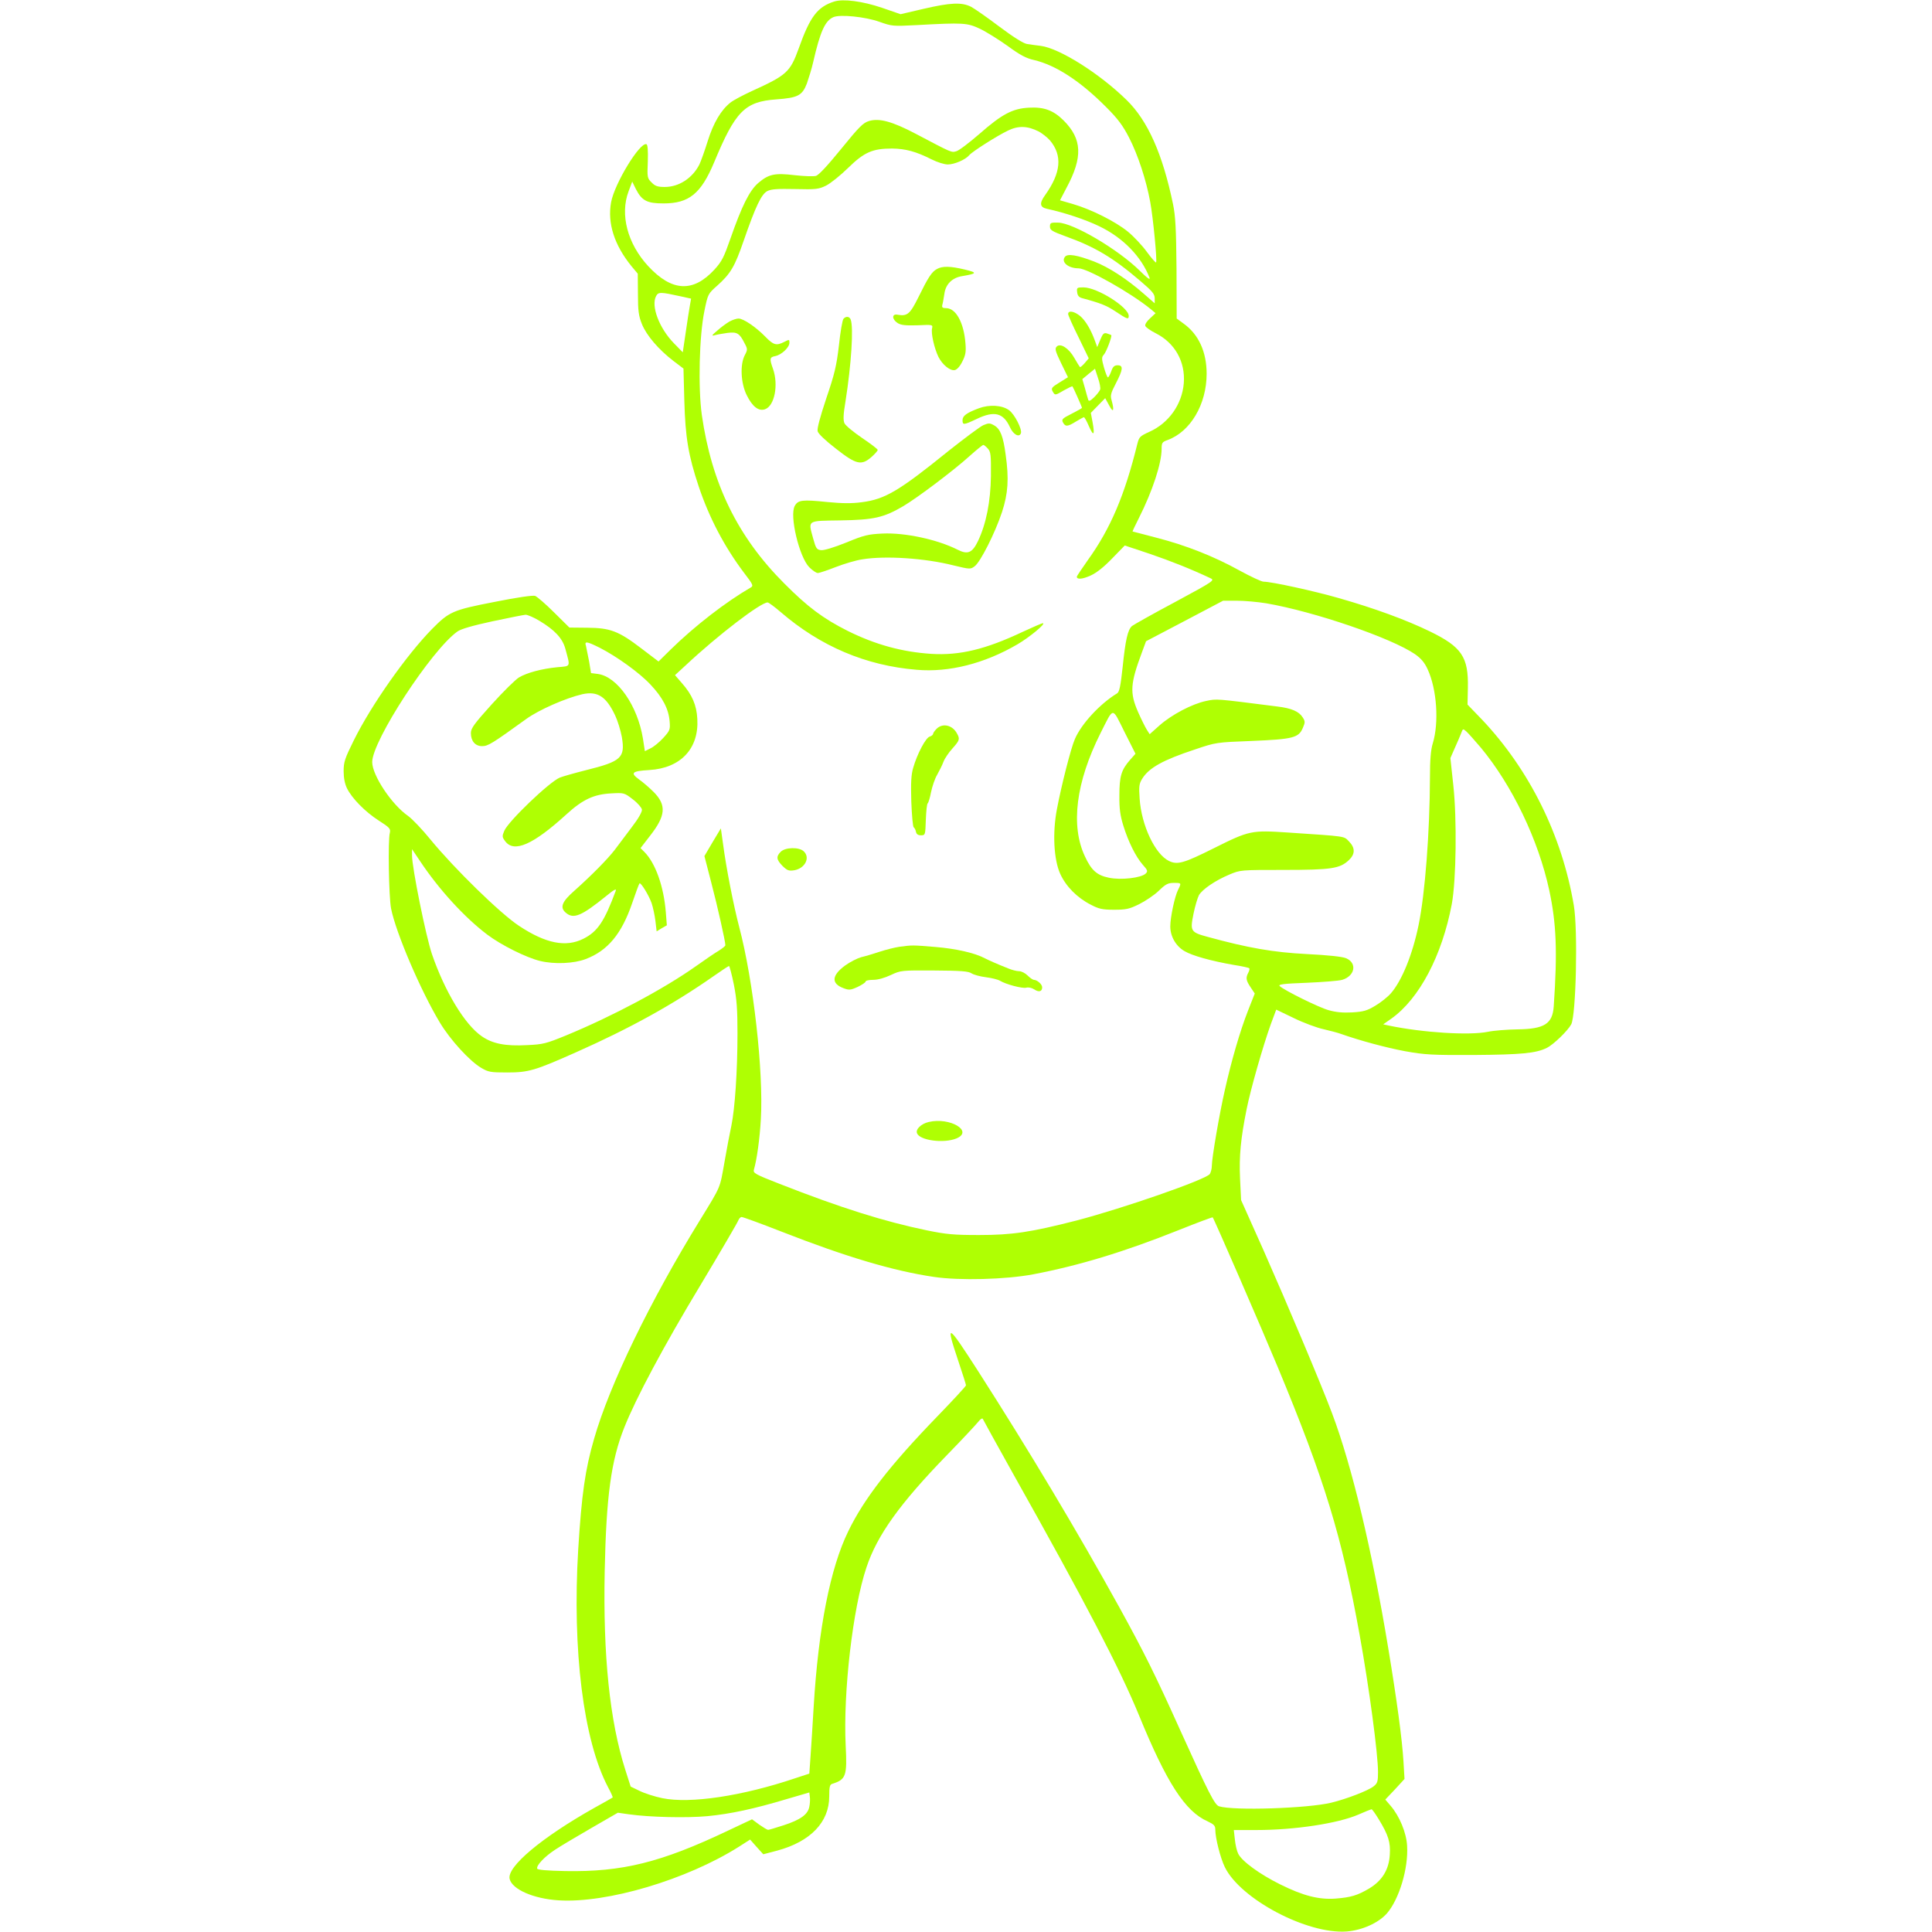
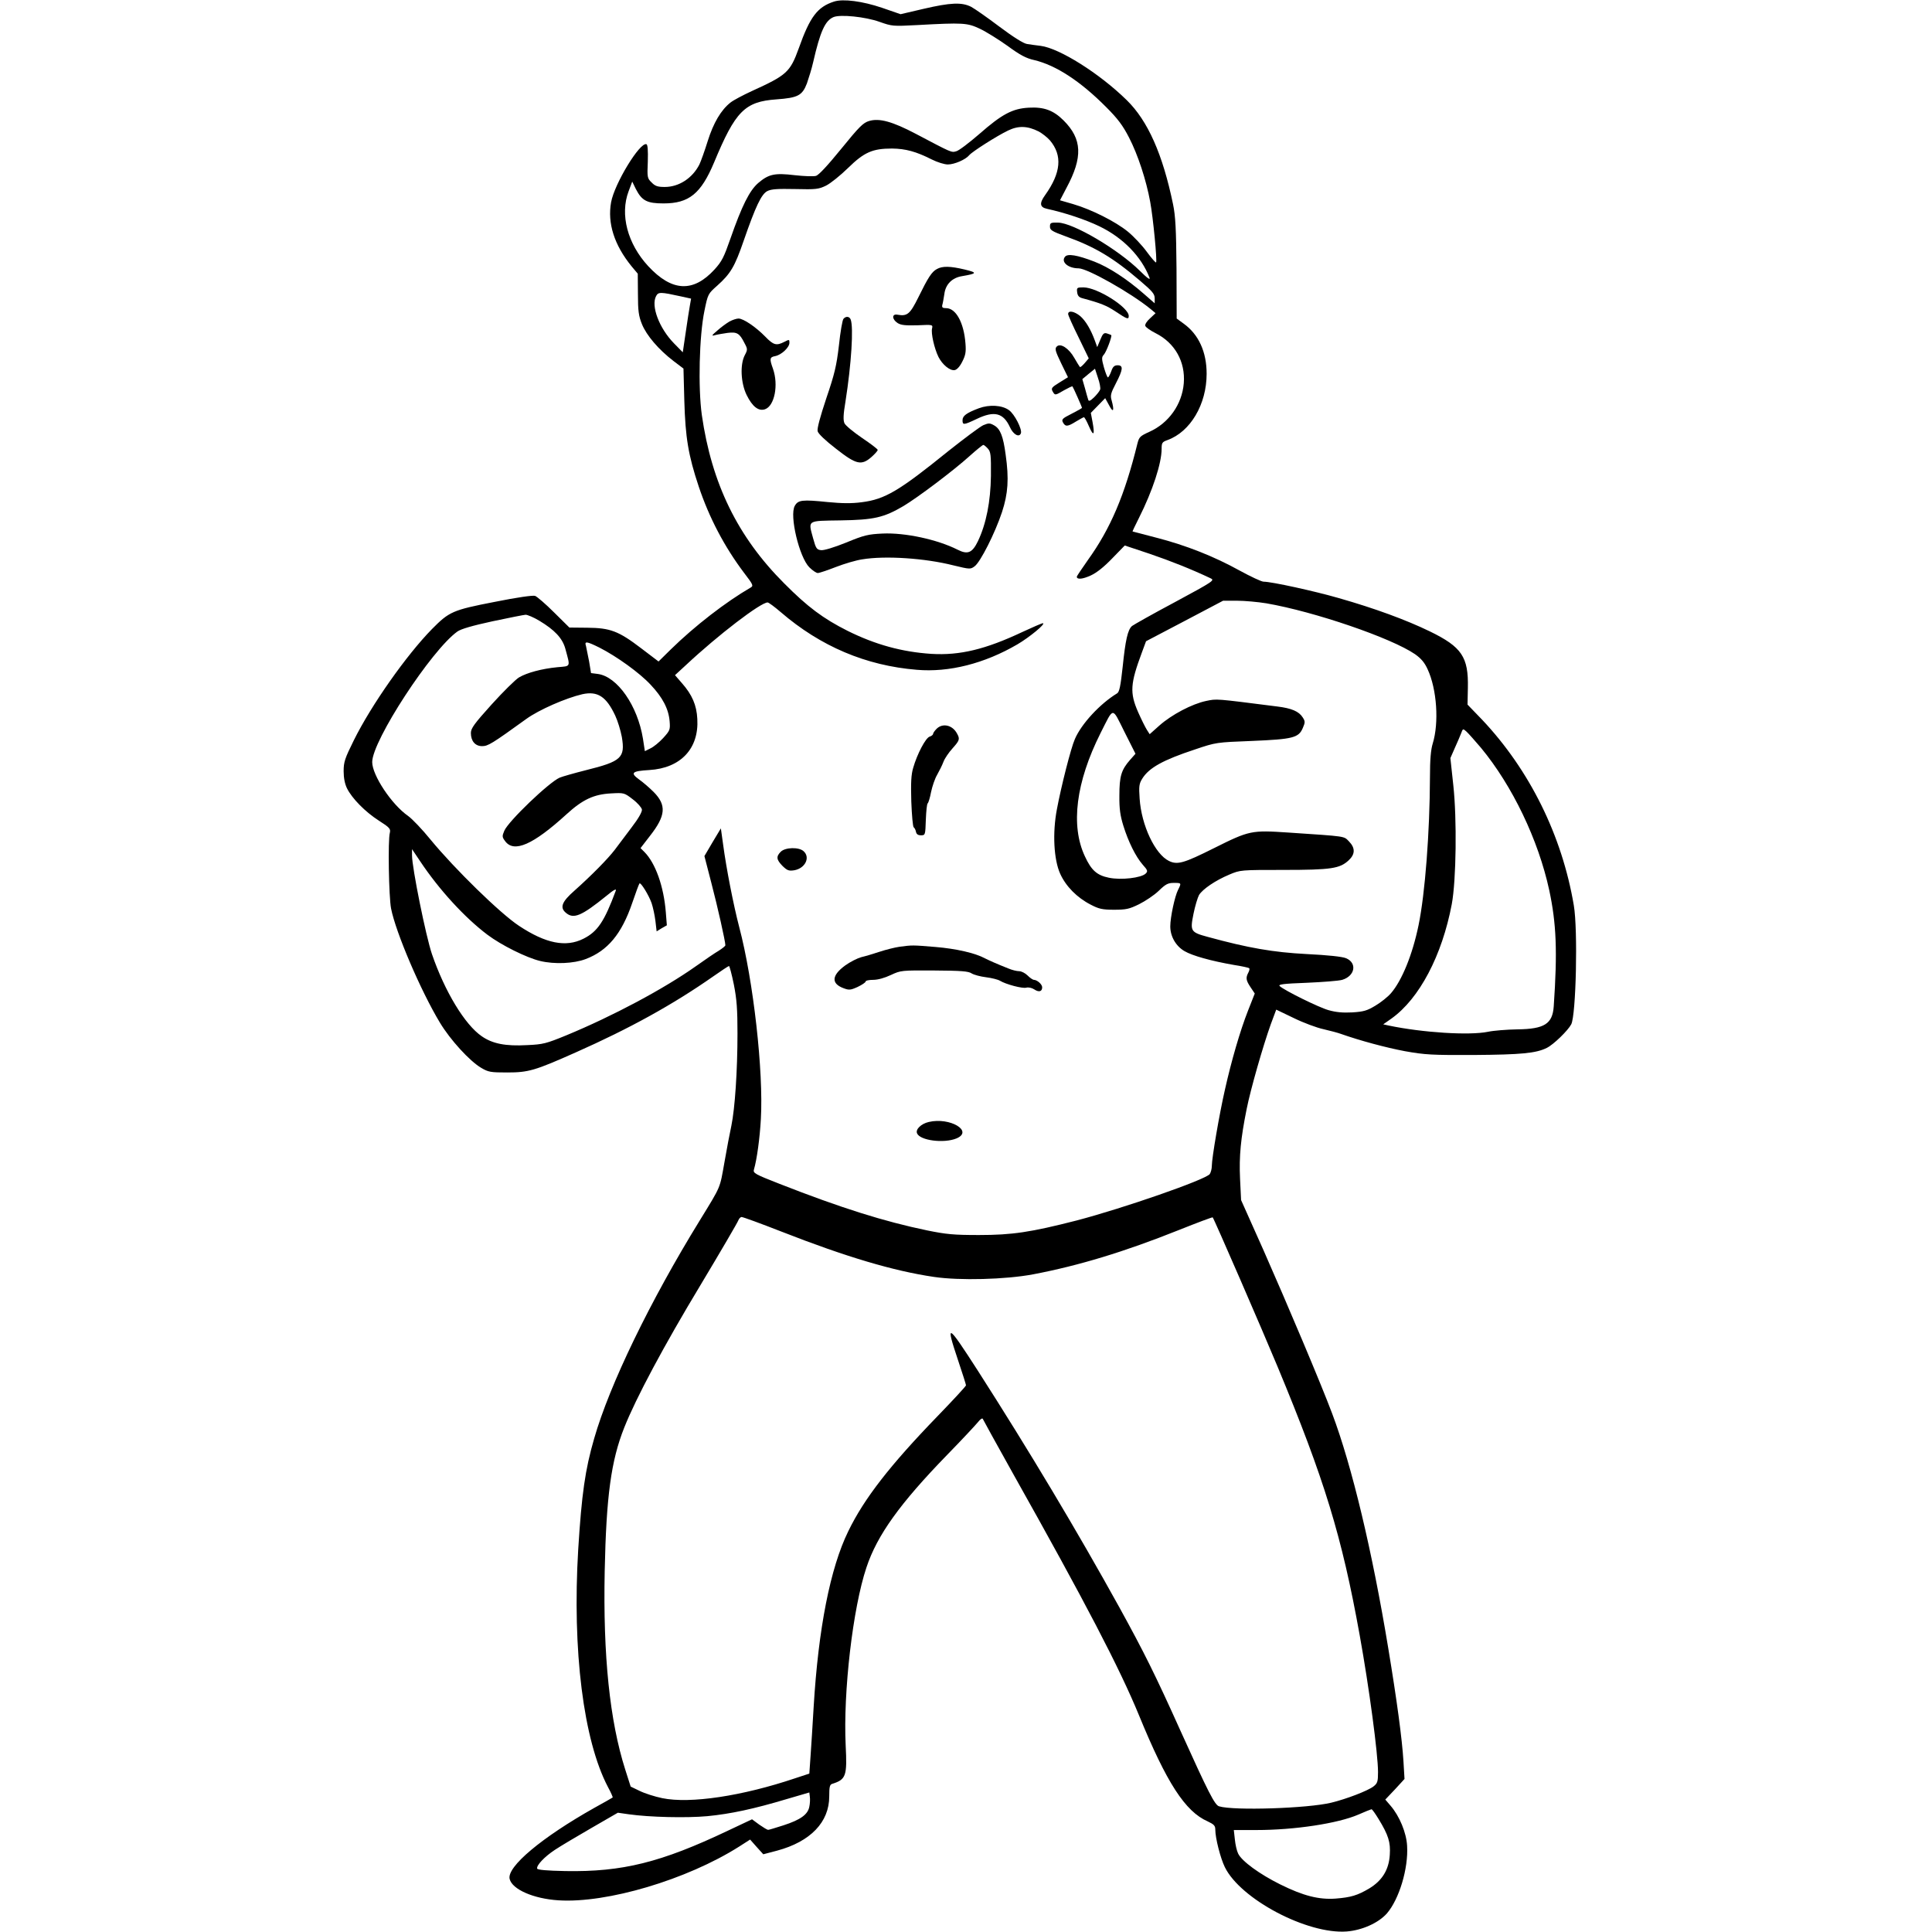
<svg xmlns="http://www.w3.org/2000/svg" version="1.0" width="1116pt" height="1116pt" viewBox="0 0 1116 1116" preserveAspectRatio="xMidYMid meet">
-   <g transform="translate(0,1116) scale(0.1,-0.1)" fill="#afff03" stroke="none">
-     <path d="M4818 11151 c-96 -31 -139 -87 -204 -270 -50 -138 -69 -155 -271 -247 -50 -23 -105 -52 -123 -66 -55 -43 -99 -118 -132 -223 -17 -55 -39 -116 -48 -135 -40 -79 -118 -130 -200 -130 -41 0 -56 5 -76 26 -25 24 -26 29 -22 121 2 66 -1 98 -8 100 -38 13 -184 -227 -204 -335 -22 -121 18 -247 118 -370 l36 -43 1 -117 c0 -97 4 -127 23 -174 26 -65 96 -147 182 -213 l58 -44 5 -188 c6 -210 23 -313 83 -493 61 -182 149 -349 262 -499 53 -69 55 -75 38 -85 -143 -83 -321 -220 -462 -358 l-70 -69 -100 76 c-131 100 -179 118 -312 119 l-103 1 -88 87 c-49 49 -98 91 -110 96 -13 4 -101 -8 -235 -35 -242 -47 -261 -56 -361 -157 -147 -150 -350 -438 -451 -642 -52 -105 -59 -125 -59 -179 0 -39 7 -73 19 -98 29 -59 106 -137 184 -187 63 -40 69 -48 64 -70 -12 -42 -6 -371 7 -438 27 -138 171 -475 282 -659 60 -100 172 -222 238 -261 42 -25 55 -27 151 -27 123 0 160 11 396 116 311 138 561 276 794 439 47 33 88 60 91 60 3 0 16 -48 28 -107 17 -86 21 -144 21 -283 0 -217 -15 -433 -35 -531 -9 -41 -27 -136 -40 -211 -28 -157 -18 -134 -143 -338 -287 -466 -521 -949 -610 -1260 -52 -179 -72 -320 -92 -640 -35 -583 30 -1103 172 -1373 17 -31 29 -59 27 -60 -2 -2 -50 -29 -106 -60 -304 -171 -507 -341 -489 -411 15 -60 138 -114 282 -123 280 -18 741 119 1043 310 l64 41 38 -43 38 -42 80 21 c193 52 301 165 301 313 0 56 3 69 18 73 79 25 86 46 77 221 -15 309 41 794 120 1029 62 187 194 370 465 649 86 88 166 174 179 190 13 17 25 25 28 19 2 -5 80 -147 174 -315 419 -746 616 -1124 729 -1399 159 -388 266 -554 396 -611 36 -17 44 -25 44 -47 0 -50 30 -166 55 -217 90 -185 476 -389 704 -372 89 7 183 49 232 104 71 82 125 260 117 391 -4 75 -44 172 -96 232 l-30 35 56 59 55 60 -6 101 c-8 131 -38 353 -88 655 -92 558 -209 1050 -324 1355 -62 166 -259 632 -396 942 l-130 291 -6 124 c-6 130 4 232 38 401 23 116 95 366 139 489 l32 86 102 -49 c55 -27 133 -56 171 -64 39 -9 84 -21 100 -27 114 -40 259 -79 370 -100 117 -21 157 -23 401 -22 271 2 357 10 419 41 39 19 122 100 141 136 28 53 39 547 15 687 -68 404 -256 783 -530 1073 l-84 87 2 96 c4 179 -35 237 -220 327 -136 66 -318 133 -525 192 -142 41 -389 95 -435 95 -12 0 -74 29 -138 64 -148 82 -310 146 -481 190 -74 20 -136 35 -138 36 -1 0 15 35 37 78 79 157 131 316 131 399 0 35 3 40 34 51 132 48 226 206 226 383 0 126 -46 227 -132 289 l-41 30 -1 287 c-2 231 -6 305 -20 373 -60 290 -146 483 -268 602 -157 154 -388 299 -496 313 -26 3 -62 8 -80 11 -20 3 -79 40 -159 100 -69 52 -143 104 -164 115 -54 27 -119 24 -274 -12 l-133 -31 -107 37 c-112 38 -224 53 -277 36z m262 -117 c73 -26 79 -26 215 -19 271 15 292 13 365 -21 36 -17 108 -62 160 -99 72 -53 108 -72 154 -82 126 -30 267 -122 416 -272 67 -67 96 -106 132 -176 51 -99 99 -245 122 -371 17 -91 41 -342 34 -350 -3 -2 -27 25 -54 62 -27 37 -76 89 -109 116 -71 58 -210 128 -316 159 l-76 22 37 71 c96 178 91 283 -16 390 -59 59 -114 79 -201 74 -94 -5 -155 -37 -286 -152 -59 -51 -119 -97 -134 -100 -28 -8 -26 -8 -233 101 -135 71 -211 92 -270 74 -34 -10 -57 -33 -161 -161 -79 -97 -130 -152 -146 -156 -14 -4 -69 -2 -122 4 -117 14 -151 6 -211 -45 -51 -44 -95 -133 -161 -322 -37 -106 -49 -131 -92 -178 -123 -134 -246 -128 -383 20 -119 129 -164 297 -113 432 l21 56 21 -43 c35 -68 65 -83 160 -83 147 0 216 56 292 237 123 296 177 351 360 364 124 9 149 22 176 92 11 32 28 86 36 122 41 179 69 240 117 261 39 17 185 2 266 -27z m919 -633 c21 -11 51 -35 66 -52 73 -87 64 -187 -28 -316 -34 -47 -31 -70 10 -79 105 -23 222 -62 303 -101 137 -66 243 -175 290 -297 6 -16 -13 -3 -56 40 -127 125 -386 277 -472 278 -43 1 -47 -1 -47 -23 0 -20 11 -27 90 -56 170 -61 274 -123 432 -258 69 -59 83 -75 83 -100 l0 -29 -63 55 c-98 86 -203 154 -286 186 -99 38 -154 47 -169 28 -25 -30 18 -67 78 -67 51 0 301 -141 415 -234 l30 -25 -32 -30 c-19 -17 -31 -36 -27 -44 3 -8 30 -27 60 -42 111 -56 172 -165 162 -289 -10 -122 -87 -230 -198 -280 -55 -25 -60 -30 -70 -69 -73 -297 -155 -490 -286 -672 -35 -50 -64 -93 -64 -96 0 -18 33 -15 81 7 35 16 78 51 124 99 l72 74 144 -48 c123 -42 241 -89 351 -141 26 -12 21 -16 -205 -138 -128 -68 -239 -131 -248 -138 -25 -22 -38 -81 -54 -236 -12 -111 -19 -145 -32 -153 -99 -60 -207 -177 -244 -264 -23 -51 -80 -277 -104 -406 -26 -136 -18 -290 19 -372 33 -73 97 -138 177 -179 46 -24 66 -29 134 -29 70 0 88 4 145 32 36 18 87 52 113 77 40 39 54 46 87 46 45 0 45 0 25 -40 -19 -37 -45 -159 -45 -211 0 -58 32 -114 82 -143 46 -27 154 -57 286 -80 46 -7 86 -16 88 -19 3 -3 1 -14 -5 -25 -16 -30 -14 -45 13 -85 l24 -36 -39 -99 c-46 -117 -96 -290 -133 -455 -33 -144 -76 -397 -76 -441 0 -18 -6 -39 -12 -48 -26 -33 -498 -197 -769 -268 -266 -68 -372 -84 -564 -84 -145 0 -189 4 -301 27 -246 51 -495 129 -852 269 -141 55 -153 62 -147 82 17 57 34 183 40 291 16 274 -43 800 -125 1110 -33 126 -75 341 -93 477 l-13 93 -48 -80 -47 -80 40 -155 c36 -137 81 -338 81 -360 0 -5 -17 -18 -37 -31 -21 -12 -81 -53 -133 -90 -185 -131 -479 -288 -750 -400 -115 -47 -133 -52 -225 -56 -125 -7 -200 8 -262 51 -98 67 -214 259 -288 475 -35 103 -115 499 -115 570 l0 36 47 -70 c110 -165 257 -325 388 -424 81 -61 226 -133 305 -152 83 -20 195 -15 263 11 127 48 208 145 269 324 20 59 39 110 42 113 7 8 54 -68 70 -114 8 -24 18 -70 22 -103 l7 -60 29 18 30 17 -6 76 c-12 150 -60 283 -123 347 l-23 23 54 70 c92 117 97 178 22 254 -24 24 -62 57 -85 73 -52 38 -41 48 60 54 181 11 287 124 277 295 -4 80 -30 140 -89 207 l-40 46 63 58 c187 175 432 362 472 362 6 0 40 -25 76 -56 230 -198 492 -309 786 -333 186 -16 391 36 581 147 70 41 167 121 147 122 -6 0 -59 -23 -117 -50 -214 -101 -363 -137 -527 -127 -169 11 -323 53 -484 133 -141 71 -231 138 -366 274 -269 269 -419 576 -476 973 -22 159 -15 456 15 601 20 98 21 99 74 146 77 69 101 109 153 260 69 199 102 268 136 286 23 12 59 14 161 12 121 -3 136 -1 179 20 26 13 83 59 127 102 93 91 141 112 254 112 78 -1 138 -17 229 -63 32 -16 73 -29 93 -29 38 0 103 28 124 54 18 21 161 112 224 142 60 29 112 27 176 -5z m-2066 -953 l59 -13 -7 -40 c-4 -22 -15 -92 -24 -155 l-17 -115 -51 52 c-85 87 -134 216 -103 273 13 24 25 24 143 -2z m3382 -1773 c278 -48 722 -200 859 -294 35 -25 55 -48 73 -88 53 -115 66 -308 29 -428 -11 -35 -16 -94 -16 -195 -1 -315 -28 -672 -66 -855 -35 -170 -96 -319 -159 -392 -18 -21 -58 -53 -90 -72 -48 -29 -68 -35 -134 -39 -55 -3 -95 1 -137 13 -57 16 -255 114 -282 139 -10 10 21 14 155 19 92 4 185 11 206 17 74 22 88 98 22 125 -21 9 -104 18 -227 24 -193 10 -337 35 -571 99 -100 27 -103 33 -83 133 9 45 24 94 32 109 21 34 94 84 175 118 64 27 65 27 314 27 275 0 324 8 375 55 39 36 39 72 2 110 -31 31 -9 28 -352 51 -211 14 -223 12 -427 -90 -176 -88 -212 -98 -261 -74 -80 39 -159 206 -169 360 -5 71 -3 86 15 115 39 63 120 108 305 169 121 41 123 41 328 49 238 10 271 18 295 76 14 32 13 38 -1 60 -22 35 -65 53 -147 63 -362 46 -347 45 -411 32 -81 -17 -199 -79 -270 -142 l-56 -50 -16 25 c-9 14 -32 60 -51 103 -49 112 -45 164 22 344 l24 65 223 117 222 117 80 0 c44 0 121 -7 170 -15z m-4199 -101 c88 -53 132 -100 149 -159 30 -111 34 -102 -45 -109 -92 -9 -176 -32 -222 -59 -20 -12 -91 -82 -158 -156 -100 -111 -120 -138 -120 -165 0 -47 25 -76 65 -76 34 0 57 14 255 157 73 53 229 121 324 143 88 19 138 -13 190 -124 14 -30 31 -85 38 -123 20 -120 -2 -141 -208 -192 -67 -17 -134 -36 -151 -43 -61 -26 -297 -252 -320 -307 -13 -31 -13 -36 5 -60 51 -69 161 -21 355 156 93 85 158 115 257 120 74 4 76 4 125 -34 28 -21 51 -48 53 -59 2 -13 -20 -52 -60 -104 -35 -46 -78 -104 -97 -129 -39 -51 -132 -146 -233 -236 -73 -64 -85 -97 -50 -127 45 -39 90 -20 236 98 41 34 58 43 53 29 -66 -178 -105 -236 -186 -277 -102 -52 -219 -28 -373 74 -108 71 -371 328 -511 498 -47 58 -106 120 -130 137 -95 66 -207 235 -207 311 0 123 342 647 492 754 21 15 87 34 202 59 94 20 180 37 192 38 11 0 47 -15 80 -35z m347 -155 c100 -51 232 -146 295 -214 70 -74 104 -140 110 -211 4 -49 2 -54 -37 -97 -23 -25 -56 -52 -74 -60 l-32 -16 -11 72 c-31 191 -148 359 -261 374 l-39 5 -11 67 c-7 36 -15 76 -18 89 -10 30 3 28 78 -9z m3065 -648 c-51 -58 -62 -95 -62 -206 -1 -77 5 -117 23 -175 29 -93 71 -178 112 -225 29 -32 30 -38 17 -51 -25 -25 -143 -39 -213 -24 -69 14 -101 43 -138 123 -84 178 -52 429 90 712 78 154 65 154 138 8 l64 -127 -31 -35z m2027 69 c181 -219 331 -531 394 -822 41 -192 48 -352 26 -671 -7 -101 -53 -131 -210 -133 -60 -1 -137 -7 -170 -14 -107 -22 -377 -5 -573 36 l-32 7 47 33 c162 115 293 365 349 661 26 140 30 493 9 686 l-17 158 25 57 c14 31 31 70 37 86 10 28 11 28 31 10 12 -11 49 -53 84 -94z m-4039 -2795 c373 -146 647 -227 879 -261 148 -22 414 -15 573 15 263 50 527 130 842 256 105 42 193 75 195 73 7 -6 290 -658 375 -863 271 -652 371 -978 474 -1550 55 -304 106 -687 106 -791 0 -55 -3 -65 -26 -83 -32 -25 -157 -73 -244 -94 -135 -33 -564 -47 -648 -21 -25 7 -62 80 -222 434 -148 329 -211 455 -354 715 -245 443 -520 903 -818 1368 -177 275 -188 281 -113 57 25 -74 45 -138 45 -142 0 -5 -74 -85 -165 -179 -274 -283 -424 -476 -515 -664 -104 -212 -173 -562 -200 -1015 -6 -102 -14 -230 -18 -285 l-7 -100 -82 -27 c-306 -103 -606 -148 -767 -115 -44 9 -103 28 -131 42 l-52 25 -31 97 c-90 282 -129 659 -119 1148 9 433 37 638 113 829 68 171 228 471 441 824 117 195 215 363 218 373 4 10 12 19 19 19 8 0 112 -38 232 -85z m159 -3321 c-8 -45 -51 -76 -150 -108 -44 -14 -83 -26 -88 -26 -5 0 -28 14 -51 30 l-42 31 -140 -66 c-385 -183 -609 -239 -939 -233 -106 2 -160 7 -162 14 -6 18 42 69 103 109 30 20 124 76 209 125 l154 89 63 -9 c120 -17 332 -22 453 -11 135 13 270 42 460 99 l130 38 3 -25 c2 -13 1 -39 -3 -57z m3288 -71 c57 -93 70 -135 65 -207 -5 -86 -44 -149 -118 -194 -69 -41 -107 -52 -195 -59 -97 -7 -187 16 -320 82 -119 59 -222 134 -243 178 -8 16 -16 52 -19 82 l-6 54 131 0 c220 0 470 38 588 89 38 17 72 30 76 31 4 1 22 -25 41 -56z" />
-     <path d="M5412 9606 c-30 -16 -51 -49 -107 -163 -48 -97 -64 -111 -120 -101 -34 7 -34 -26 0 -48 19 -12 44 -15 114 -13 89 4 90 4 85 -18 -7 -28 13 -116 37 -165 23 -45 66 -80 93 -76 13 2 30 20 44 48 19 37 23 56 19 105 -9 121 -55 205 -112 205 -20 0 -25 4 -22 18 3 9 8 38 12 64 7 56 45 94 103 103 87 15 89 20 15 38 -84 20 -129 21 -161 3z" />
-     <path d="M6222 9473 c2 -20 10 -30 28 -35 111 -30 142 -43 195 -78 66 -44 75 -47 75 -25 0 50 -182 165 -262 165 -37 0 -39 -2 -36 -27z" />
-     <path d="M6170 9346 c0 -7 27 -68 60 -134 l59 -122 -23 -27 c-14 -16 -26 -26 -28 -23 -3 3 -17 26 -32 52 -32 57 -81 88 -102 66 -12 -12 -8 -26 25 -95 l40 -82 -50 -31 c-44 -27 -48 -33 -39 -50 14 -25 14 -25 67 6 25 14 46 24 48 22 4 -4 55 -119 55 -124 0 -2 -27 -17 -60 -34 -54 -27 -59 -33 -50 -50 14 -26 27 -25 75 5 22 13 43 25 46 25 4 0 17 -24 29 -52 27 -62 35 -52 21 24 l-10 53 42 43 41 42 23 -42 c24 -46 31 -31 14 30 -8 27 -5 41 25 98 41 79 44 104 10 104 -19 0 -28 -8 -37 -35 -7 -19 -16 -35 -19 -35 -4 0 -14 26 -23 57 -14 50 -14 60 -1 74 15 16 49 108 43 113 -2 2 -13 6 -25 10 -17 5 -24 -1 -38 -36 l-18 -43 -13 36 c-24 66 -54 116 -85 143 -34 28 -70 35 -70 12z m185 -436 c-3 -9 -19 -29 -35 -45 -22 -21 -31 -25 -34 -14 -3 8 -11 38 -19 67 l-15 52 36 30 37 30 17 -52 c10 -28 16 -59 13 -68z" />
-     <path d="M4872 9318 c-6 -7 -18 -76 -26 -153 -14 -119 -25 -165 -73 -306 -36 -108 -54 -175 -50 -190 4 -15 45 -54 106 -101 117 -92 147 -99 206 -47 19 17 35 35 35 40 0 5 -41 36 -90 69 -50 34 -96 72 -102 85 -8 18 -7 50 6 127 34 216 47 427 30 472 -7 19 -28 21 -42 4z" />
-     <path d="M4214 9303 c-17 -10 -49 -33 -70 -52 -34 -29 -36 -33 -14 -27 14 4 46 9 72 13 55 7 70 -2 98 -58 19 -35 19 -39 2 -71 -28 -54 -23 -161 11 -230 33 -67 69 -95 106 -82 55 19 79 140 46 234 -21 58 -19 67 13 73 36 7 82 50 82 77 0 20 -1 20 -30 5 -45 -23 -62 -19 -110 31 -55 56 -126 104 -154 104 -12 0 -35 -8 -52 -17z" />
-     <path d="M5655 8802 c-72 -27 -95 -44 -95 -69 0 -29 6 -29 82 7 102 49 154 35 192 -48 19 -42 53 -61 63 -35 9 22 -37 112 -69 134 -40 29 -113 33 -173 11z" />
-     <path d="M5680 8704 c-18 -8 -108 -75 -200 -148 -288 -233 -368 -280 -502 -297 -60 -8 -114 -7 -198 1 -146 15 -170 12 -189 -22 -32 -56 26 -297 84 -355 18 -18 40 -33 49 -33 9 0 56 16 105 35 49 19 117 39 152 44 132 22 362 7 527 -35 95 -23 98 -23 122 -5 33 24 118 192 158 313 35 107 41 192 21 332 -14 106 -31 148 -65 168 -26 15 -33 15 -64 2z m26 -135 c17 -19 19 -36 18 -158 -2 -148 -27 -276 -75 -377 -33 -68 -59 -79 -118 -49 -117 59 -304 99 -433 93 -83 -4 -106 -9 -210 -52 -69 -28 -129 -46 -145 -44 -25 3 -30 9 -46 68 -29 107 -38 101 158 104 193 3 250 16 364 83 82 49 288 204 381 288 40 36 76 65 80 65 4 0 15 -9 26 -21z" />
-     <path d="M5410 6950 c-11 -11 -20 -24 -20 -29 0 -5 -9 -13 -20 -16 -23 -7 -72 -100 -95 -180 -12 -40 -14 -86 -11 -195 3 -79 9 -146 14 -149 5 -3 11 -15 13 -26 3 -14 12 -20 29 -20 25 0 25 2 28 90 2 49 6 92 11 95 4 3 13 32 19 64 7 33 22 78 35 100 13 23 30 57 37 76 7 19 31 54 52 77 41 46 44 54 26 86 -26 49 -83 62 -118 27z" />
-     <path d="M4510 6240 c-28 -28 -25 -46 10 -82 27 -26 36 -30 68 -25 63 11 94 74 54 110 -27 25 -106 23 -132 -3z" />
-     <path d="M5195 5691 c-27 -4 -79 -17 -115 -29 -36 -12 -83 -26 -105 -31 -22 -6 -64 -27 -93 -48 -78 -57 -82 -104 -10 -131 32 -12 40 -12 82 7 25 12 46 26 46 31 0 6 20 10 44 10 27 0 66 11 102 28 58 27 61 27 251 26 155 -1 197 -4 216 -17 13 -8 50 -18 83 -22 32 -4 68 -13 80 -20 34 -21 132 -47 153 -40 12 3 31 -1 45 -10 27 -18 46 -13 46 12 0 17 -28 42 -47 43 -7 0 -23 11 -37 25 -14 14 -36 25 -49 25 -14 0 -42 7 -63 16 -68 27 -108 45 -134 58 -57 31 -167 56 -287 66 -134 11 -132 11 -208 1z" />
-     <path d="M5365 4679 c-44 -10 -77 -42 -68 -65 16 -42 155 -60 228 -30 100 42 -38 124 -160 95z" />
+   <g transform="translate(0,1116) scale(0.1,-0.1)">
+     <path d="M4818 11151 c-96 -31 -139 -87 -204 -270 -50 -138 -69 -155 -271         -247 -50 -23 -105 -52 -123 -66 -55 -43 -99 -118 -132 -223 -17 -55 -39 -116         -48 -135 -40 -79 -118 -130 -200 -130 -41 0 -56 5 -76 26 -25 24 -26 29 -22         121 2 66 -1 98 -8 100 -38 13 -184 -227 -204 -335 -22 -121 18 -247 118 -370         l36 -43 1 -117 c0 -97 4 -127 23 -174 26 -65 96 -147 182 -213 l58 -44 5 -188         c6 -210 23 -313 83 -493 61 -182 149 -349 262 -499 53 -69 55 -75 38 -85 -143         -83 -321 -220 -462 -358 l-70 -69 -100 76 c-131 100 -179 118 -312 119 l-103         1 -88 87 c-49 49 -98 91 -110 96 -13 4 -101 -8 -235 -35 -242 -47 -261 -56         -361 -157 -147 -150 -350 -438 -451 -642 -52 -105 -59 -125 -59 -179 0 -39 7         -73 19 -98 29 -59 106 -137 184 -187 63 -40 69 -48 64 -70 -12 -42 -6 -371 7         -438 27 -138 171 -475 282 -659 60 -100 172 -222 238 -261 42 -25 55 -27 151         -27 123 0 160 11 396 116 311 138 561 276 794 439 47 33 88 60 91 60 3 0 16         -48 28 -107 17 -86 21 -144 21 -283 0 -217 -15 -433 -35 -531 -9 -41 -27 -136         -40 -211 -28 -157 -18 -134 -143 -338 -287 -466 -521 -949 -610 -1260 -52         -179 -72 -320 -92 -640 -35 -583 30 -1103 172 -1373 17 -31 29 -59 27 -60 -2         -2 -50 -29 -106 -60 -304 -171 -507 -341 -489 -411 15 -60 138 -114 282 -123         280 -18 741 119 1043 310 l64 41 38 -43 38 -42 80 21 c193 52 301 165 301 313         0 56 3 69 18 73 79 25 86 46 77 221 -15 309 41 794 120 1029 62 187 194 370         465 649 86 88 166 174 179 190 13 17 25 25 28 19 2 -5 80 -147 174 -315 419         -746 616 -1124 729 -1399 159 -388 266 -554 396 -611 36 -17 44 -25 44 -47 0         -50 30 -166 55 -217 90 -185 476 -389 704 -372 89 7 183 49 232 104 71 82 125         260 117 391 -4 75 -44 172 -96 232 l-30 35 56 59 55 60 -6 101 c-8 131 -38         353 -88 655 -92 558 -209 1050 -324 1355 -62 166 -259 632 -396 942 l-130 291         -6 124 c-6 130 4 232 38 401 23 116 95 366 139 489 l32 86 102 -49 c55 -27         133 -56 171 -64 39 -9 84 -21 100 -27 114 -40 259 -79 370 -100 117 -21 157         -23 401 -22 271 2 357 10 419 41 39 19 122 100 141 136 28 53 39 547 15 687         -68 404 -256 783 -530 1073 l-84 87 2 96 c4 179 -35 237 -220 327 -136 66         -318 133 -525 192 -142 41 -389 95 -435 95 -12 0 -74 29 -138 64 -148 82 -310         146 -481 190 -74 20 -136 35 -138 36 -1 0 15 35 37 78 79 157 131 316 131 399         0 35 3 40 34 51 132 48 226 206 226 383 0 126 -46 227 -132 289 l-41 30 -1         287 c-2 231 -6 305 -20 373 -60 290 -146 483 -268 602 -157 154 -388 299 -496         313 -26 3 -62 8 -80 11 -20 3 -79 40 -159 100 -69 52 -143 104 -164 115 -54         27 -119 24 -274 -12 l-133 -31 -107 37 c-112 38 -224 53 -277 36z m262 -117         c73 -26 79 -26 215 -19 271 15 292 13 365 -21 36 -17 108 -62 160 -99 72 -53         108 -72 154 -82 126 -30 267 -122 416 -272 67 -67 96 -106 132 -176 51 -99 99         -245 122 -371 17 -91 41 -342 34 -350 -3 -2 -27 25 -54 62 -27 37 -76 89 -109         116 -71 58 -210 128 -316 159 l-76 22 37 71 c96 178 91 283 -16 390 -59 59         -114 79 -201 74 -94 -5 -155 -37 -286 -152 -59 -51 -119 -97 -134 -100 -28 -8         -26 -8 -233 101 -135 71 -211 92 -270 74 -34 -10 -57 -33 -161 -161 -79 -97         -130 -152 -146 -156 -14 -4 -69 -2 -122 4 -117 14 -151 6 -211 -45 -51 -44         -95 -133 -161 -322 -37 -106 -49 -131 -92 -178 -123 -134 -246 -128 -383 20         -119 129 -164 297 -113 432 l21 56 21 -43 c35 -68 65 -83 160 -83 147 0 216         56 292 237 123 296 177 351 360 364 124 9 149 22 176 92 11 32 28 86 36 122         41 179 69 240 117 261 39 17 185 2 266 -27z m919 -633 c21 -11 51 -35 66 -52         73 -87 64 -187 -28 -316 -34 -47 -31 -70 10 -79 105 -23 222 -62 303 -101 137         -66 243 -175 290 -297 6 -16 -13 -3 -56 40 -127 125 -386 277 -472 278 -43 1         -47 -1 -47 -23 0 -20 11 -27 90 -56 170 -61 274 -123 432 -258 69 -59 83 -75         83 -100 l0 -29 -63 55 c-98 86 -203 154 -286 186 -99 38 -154 47 -169 28 -25         -30 18 -67 78 -67 51 0 301 -141 415 -234 l30 -25 -32 -30 c-19 -17 -31 -36         -27 -44 3 -8 30 -27 60 -42 111 -56 172 -165 162 -289 -10 -122 -87 -230 -198         -280 -55 -25 -60 -30 -70 -69 -73 -297 -155 -490 -286 -672 -35 -50 -64 -93         -64 -96 0 -18 33 -15 81 7 35 16 78 51 124 99 l72 74 144 -48 c123 -42 241         -89 351 -141 26 -12 21 -16 -205 -138 -128 -68 -239 -131 -248 -138 -25 -22         -38 -81 -54 -236 -12 -111 -19 -145 -32 -153 -99 -60 -207 -177 -244 -264 -23         -51 -80 -277 -104 -406 -26 -136 -18 -290 19 -372 33 -73 97 -138 177 -179 46         -24 66 -29 134 -29 70 0 88 4 145 32 36 18 87 52 113 77 40 39 54 46 87 46 45         0 45 0 25 -40 -19 -37 -45 -159 -45 -211 0 -58 32 -114 82 -143 46 -27 154         -57 286 -80 46 -7 86 -16 88 -19 3 -3 1 -14 -5 -25 -16 -30 -14 -45 13 -85         l24 -36 -39 -99 c-46 -117 -96 -290 -133 -455 -33 -144 -76 -397 -76 -441 0         -18 -6 -39 -12 -48 -26 -33 -498 -197 -769 -268 -266 -68 -372 -84 -564 -84         -145 0 -189 4 -301 27 -246 51 -495 129 -852 269 -141 55 -153 62 -147 82 17         57 34 183 40 291 16 274 -43 800 -125 1110 -33 126 -75 341 -93 477 l-13 93         -48 -80 -47 -80 40 -155 c36 -137 81 -338 81 -360 0 -5 -17 -18 -37 -31 -21         -12 -81 -53 -133 -90 -185 -131 -479 -288 -750 -400 -115 -47 -133 -52 -225         -56 -125 -7 -200 8 -262 51 -98 67 -214 259 -288 475 -35 103 -115 499 -115         570 l0 36 47 -70 c110 -165 257 -325 388 -424 81 -61 226 -133 305 -152 83         -20 195 -15 263 11 127 48 208 145 269 324 20 59 39 110 42 113 7 8 54 -68 70         -114 8 -24 18 -70 22 -103 l7 -60 29 18 30 17 -6 76 c-12 150 -60 283 -123         347 l-23 23 54 70 c92 117 97 178 22 254 -24 24 -62 57 -85 73 -52 38 -41 48         60 54 181 11 287 124 277 295 -4 80 -30 140 -89 207 l-40 46 63 58 c187 175         432 362 472 362 6 0 40 -25 76 -56 230 -198 492 -309 786 -333 186 -16 391 36         581 147 70 41 167 121 147 122 -6 0 -59 -23 -117 -50 -214 -101 -363 -137         -527 -127 -169 11 -323 53 -484 133 -141 71 -231 138 -366 274 -269 269 -419         576 -476 973 -22 159 -15 456 15 601 20 98 21 99 74 146 77 69 101 109 153         260 69 199 102 268 136 286 23 12 59 14 161 12 121 -3 136 -1 179 20 26 13 83         59 127 102 93 91 141 112 254 112 78 -1 138 -17 229 -63 32 -16 73 -29 93 -29         38 0 103 28 124 54 18 21 161 112 224 142 60 29 112 27 176 -5z m-2066 -953         l59 -13 -7 -40 c-4 -22 -15 -92 -24 -155 l-17 -115 -51 52 c-85 87 -134 216         -103 273 13 24 25 24 143 -2z m3382 -1773 c278 -48 722 -200 859 -294 35 -25         55 -48 73 -88 53 -115 66 -308 29 -428 -11 -35 -16 -94 -16 -195 -1 -315 -28         -672 -66 -855 -35 -170 -96 -319 -159 -392 -18 -21 -58 -53 -90 -72 -48 -29         -68 -35 -134 -39 -55 -3 -95 1 -137 13 -57 16 -255 114 -282 139 -10 10 21 14         155 19 92 4 185 11 206 17 74 22 88 98 22 125 -21 9 -104 18 -227 24 -193 10         -337 35 -571 99 -100 27 -103 33 -83 133 9 45 24 94 32 109 21 34 94 84 175         118 64 27 65 27 314 27 275 0 324 8 375 55 39 36 39 72 2 110 -31 31 -9 28         -352 51 -211 14 -223 12 -427 -90 -176 -88 -212 -98 -261 -74 -80 39 -159 206         -169 360 -5 71 -3 86 15 115 39 63 120 108 305 169 121 41 123 41 328 49 238         10 271 18 295 76 14 32 13 38 -1 60 -22 35 -65 53 -147 63 -362 46 -347 45         -411 32 -81 -17 -199 -79 -270 -142 l-56 -50 -16 25 c-9 14 -32 60 -51 103         -49 112 -45 164 22 344 l24 65 223 117 222 117 80 0 c44 0 121 -7 170 -15z         m-4199 -101 c88 -53 132 -100 149 -159 30 -111 34 -102 -45 -109 -92 -9 -176         -32 -222 -59 -20 -12 -91 -82 -158 -156 -100 -111 -120 -138 -120 -165 0 -47         25 -76 65 -76 34 0 57 14 255 157 73 53 229 121 324 143 88 19 138 -13 190         -124 14 -30 31 -85 38 -123 20 -120 -2 -141 -208 -192 -67 -17 -134 -36 -151         -43 -61 -26 -297 -252 -320 -307 -13 -31 -13 -36 5 -60 51 -69 161 -21 355         156 93 85 158 115 257 120 74 4 76 4 125 -34 28 -21 51 -48 53 -59 2 -13 -20         -52 -60 -104 -35 -46 -78 -104 -97 -129 -39 -51 -132 -146 -233 -236 -73 -64         -85 -97 -50 -127 45 -39 90 -20 236 98 41 34 58 43 53 29 -66 -178 -105 -236         -186 -277 -102 -52 -219 -28 -373 74 -108 71 -371 328 -511 498 -47 58 -106         120 -130 137 -95 66 -207 235 -207 311 0 123 342 647 492 754 21 15 87 34 202         59 94 20 180 37 192 38 11 0 47 -15 80 -35z m347 -155 c100 -51 232 -146 295         -214 70 -74 104 -140 110 -211 4 -49 2 -54 -37 -97 -23 -25 -56 -52 -74 -60         l-32 -16 -11 72 c-31 191 -148 359 -261 374 l-39 5 -11 67 c-7 36 -15 76 -18         89 -10 30 3 28 78 -9z m3065 -648 c-51 -58 -62 -95 -62 -206 -1 -77 5 -117 23         -175 29 -93 71 -178 112 -225 29 -32 30 -38 17 -51 -25 -25 -143 -39 -213 -24         -69 14 -101 43 -138 123 -84 178 -52 429 90 712 78 154 65 154 138 8 l64 -127         -31 -35z m2027 69 c181 -219 331 -531 394 -822 41 -192 48 -352 26 -671 -7         -101 -53 -131 -210 -133 -60 -1 -137 -7 -170 -14 -107 -22 -377 -5 -573 36         l-32 7 47 33 c162 115 293 365 349 661 26 140 30 493 9 686 l-17 158 25 57         c14 31 31 70 37 86 10 28 11 28 31 10 12 -11 49 -53 84 -94z m-4039 -2795         c373 -146 647 -227 879 -261 148 -22 414 -15 573 15 263 50 527 130 842 256         105 42 193 75 195 73 7 -6 290 -658 375 -863 271 -652 371 -978 474 -1550 55         -304 106 -687 106 -791 0 -55 -3 -65 -26 -83 -32 -25 -157 -73 -244 -94 -135         -33 -564 -47 -648 -21 -25 7 -62 80 -222 434 -148 329 -211 455 -354 715 -245         443 -520 903 -818 1368 -177 275 -188 281 -113 57 25 -74 45 -138 45 -142 0         -5 -74 -85 -165 -179 -274 -283 -424 -476 -515 -664 -104 -212 -173 -562 -200         -1015 -6 -102 -14 -230 -18 -285 l-7 -100 -82 -27 c-306 -103 -606 -148 -767         -115 -44 9 -103 28 -131 42 l-52 25 -31 97 c-90 282 -129 659 -119 1148 9 433         37 638 113 829 68 171 228 471 441 824 117 195 215 363 218 373 4 10 12 19 19         19 8 0 112 -38 232 -85z m159 -3321 c-8 -45 -51 -76 -150 -108 -44 -14 -83         -26 -88 -26 -5 0 -28 14 -51 30 l-42 31 -140 -66 c-385 -183 -609 -239 -939         -233 -106 2 -160 7 -162 14 -6 18 42 69 103 109 30 20 124 76 209 125 l154 89         63 -9 c120 -17 332 -22 453 -11 135 13 270 42 460 99 l130 38 3 -25 c2 -13 1         -39 -3 -57z m3288 -71 c57 -93 70 -135 65 -207 -5 -86 -44 -149 -118 -194 -69         -41 -107 -52 -195 -59 -97 -7 -187 16 -320 82 -119 59 -222 134 -243 178 -8         16 -16 52 -19 82 l-6 54 131 0 c220 0 470 38 588 89 38 17 72 30 76 31 4 1 22         -25 41 -56z" />
+     <path d="M5412 9606 c-30 -16 -51 -49 -107 -163 -48 -97 -64 -111 -120 -101         -34 7 -34 -26 0 -48 19 -12 44 -15 114 -13 89 4 90 4 85 -18 -7 -28 13 -116         37 -165 23 -45 66 -80 93 -76 13 2 30 20 44 48 19 37 23 56 19 105 -9 121 -55         205 -112 205 -20 0 -25 4 -22 18 3 9 8 38 12 64 7 56 45 94 103 103 87 15 89         20 15 38 -84 20 -129 21 -161 3z" />
+     <path d="M6222 9473 c2 -20 10 -30 28 -35 111 -30 142 -43 195 -78 66 -44 75         -47 75 -25 0 50 -182 165 -262 165 -37 0 -39 -2 -36 -27z" />
+     <path d="M6170 9346 c0 -7 27 -68 60 -134 l59 -122 -23 -27 c-14 -16 -26 -26         -28 -23 -3 3 -17 26 -32 52 -32 57 -81 88 -102 66 -12 -12 -8 -26 25 -95 l40         -82 -50 -31 c-44 -27 -48 -33 -39 -50 14 -25 14 -25 67 6 25 14 46 24 48 22 4         -4 55 -119 55 -124 0 -2 -27 -17 -60 -34 -54 -27 -59 -33 -50 -50 14 -26 27         -25 75 5 22 13 43 25 46 25 4 0 17 -24 29 -52 27 -62 35 -52 21 24 l-10 53 42         43 41 42 23 -42 c24 -46 31 -31 14 30 -8 27 -5 41 25 98 41 79 44 104 10 104         -19 0 -28 -8 -37 -35 -7 -19 -16 -35 -19 -35 -4 0 -14 26 -23 57 -14 50 -14         60 -1 74 15 16 49 108 43 113 -2 2 -13 6 -25 10 -17 5 -24 -1 -38 -36 l-18         -43 -13 36 c-24 66 -54 116 -85 143 -34 28 -70 35 -70 12z m185 -436 c-3 -9         -19 -29 -35 -45 -22 -21 -31 -25 -34 -14 -3 8 -11 38 -19 67 l-15 52 36 30 37         30 17 -52 c10 -28 16 -59 13 -68z" />
+     <path d="M4872 9318 c-6 -7 -18 -76 -26 -153 -14 -119 -25 -165 -73 -306 -36         -108 -54 -175 -50 -190 4 -15 45 -54 106 -101 117 -92 147 -99 206 -47 19 17         35 35 35 40 0 5 -41 36 -90 69 -50 34 -96 72 -102 85 -8 18 -7 50 6 127 34         216 47 427 30 472 -7 19 -28 21 -42 4z" />
+     <path d="M4214 9303 c-17 -10 -49 -33 -70 -52 -34 -29 -36 -33 -14 -27 14 4         46 9 72 13 55 7 70 -2 98 -58 19 -35 19 -39 2 -71 -28 -54 -23 -161 11 -230         33 -67 69 -95 106 -82 55 19 79 140 46 234 -21 58 -19 67 13 73 36 7 82 50 82         77 0 20 -1 20 -30 5 -45 -23 -62 -19 -110 31 -55 56 -126 104 -154 104 -12 0         -35 -8 -52 -17z" />
+     <path d="M5655 8802 c-72 -27 -95 -44 -95 -69 0 -29 6 -29 82 7 102 49 154 35         192 -48 19 -42 53 -61 63 -35 9 22 -37 112 -69 134 -40 29 -113 33 -173 11z" />
+     <path d="M5680 8704 c-18 -8 -108 -75 -200 -148 -288 -233 -368 -280 -502         -297 -60 -8 -114 -7 -198 1 -146 15 -170 12 -189 -22 -32 -56 26 -297 84 -355         18 -18 40 -33 49 -33 9 0 56 16 105 35 49 19 117 39 152 44 132 22 362 7 527         -35 95 -23 98 -23 122 -5 33 24 118 192 158 313 35 107 41 192 21 332 -14 106         -31 148 -65 168 -26 15 -33 15 -64 2z m26 -135 c17 -19 19 -36 18 -158 -2         -148 -27 -276 -75 -377 -33 -68 -59 -79 -118 -49 -117 59 -304 99 -433 93 -83         -4 -106 -9 -210 -52 -69 -28 -129 -46 -145 -44 -25 3 -30 9 -46 68 -29 107         -38 101 158 104 193 3 250 16 364 83 82 49 288 204 381 288 40 36 76 65 80 65         4 0 15 -9 26 -21z" />
+     <path d="M5410 6950 c-11 -11 -20 -24 -20 -29 0 -5 -9 -13 -20 -16 -23 -7 -72         -100 -95 -180 -12 -40 -14 -86 -11 -195 3 -79 9 -146 14 -149 5 -3 11 -15 13         -26 3 -14 12 -20 29 -20 25 0 25 2 28 90 2 49 6 92 11 95 4 3 13 32 19 64 7         33 22 78 35 100 13 23 30 57 37 76 7 19 31 54 52 77 41 46 44 54 26 86 -26 49         -83 62 -118 27z" />
+     <path d="M4510 6240 c-28 -28 -25 -46 10 -82 27 -26 36 -30 68 -25 63 11 94         74 54 110 -27 25 -106 23 -132 -3z" />
+     <path d="M5195 5691 c-27 -4 -79 -17 -115 -29 -36 -12 -83 -26 -105 -31 -22         -6 -64 -27 -93 -48 -78 -57 -82 -104 -10 -131 32 -12 40 -12 82 7 25 12 46 26         46 31 0 6 20 10 44 10 27 0 66 11 102 28 58 27 61 27 251 26 155 -1 197 -4         216 -17 13 -8 50 -18 83 -22 32 -4 68 -13 80 -20 34 -21 132 -47 153 -40 12 3         31 -1 45 -10 27 -18 46 -13 46 12 0 17 -28 42 -47 43 -7 0 -23 11 -37 25 -14         14 -36 25 -49 25 -14 0 -42 7 -63 16 -68 27 -108 45 -134 58 -57 31 -167 56         -287 66 -134 11 -132 11 -208 1z" />
+     <path d="M5365 4679 c-44 -10 -77 -42 -68 -65 16 -42 155 -60 228 -30 100 42         -38 124 -160 95z" />
  </g>
</svg>
